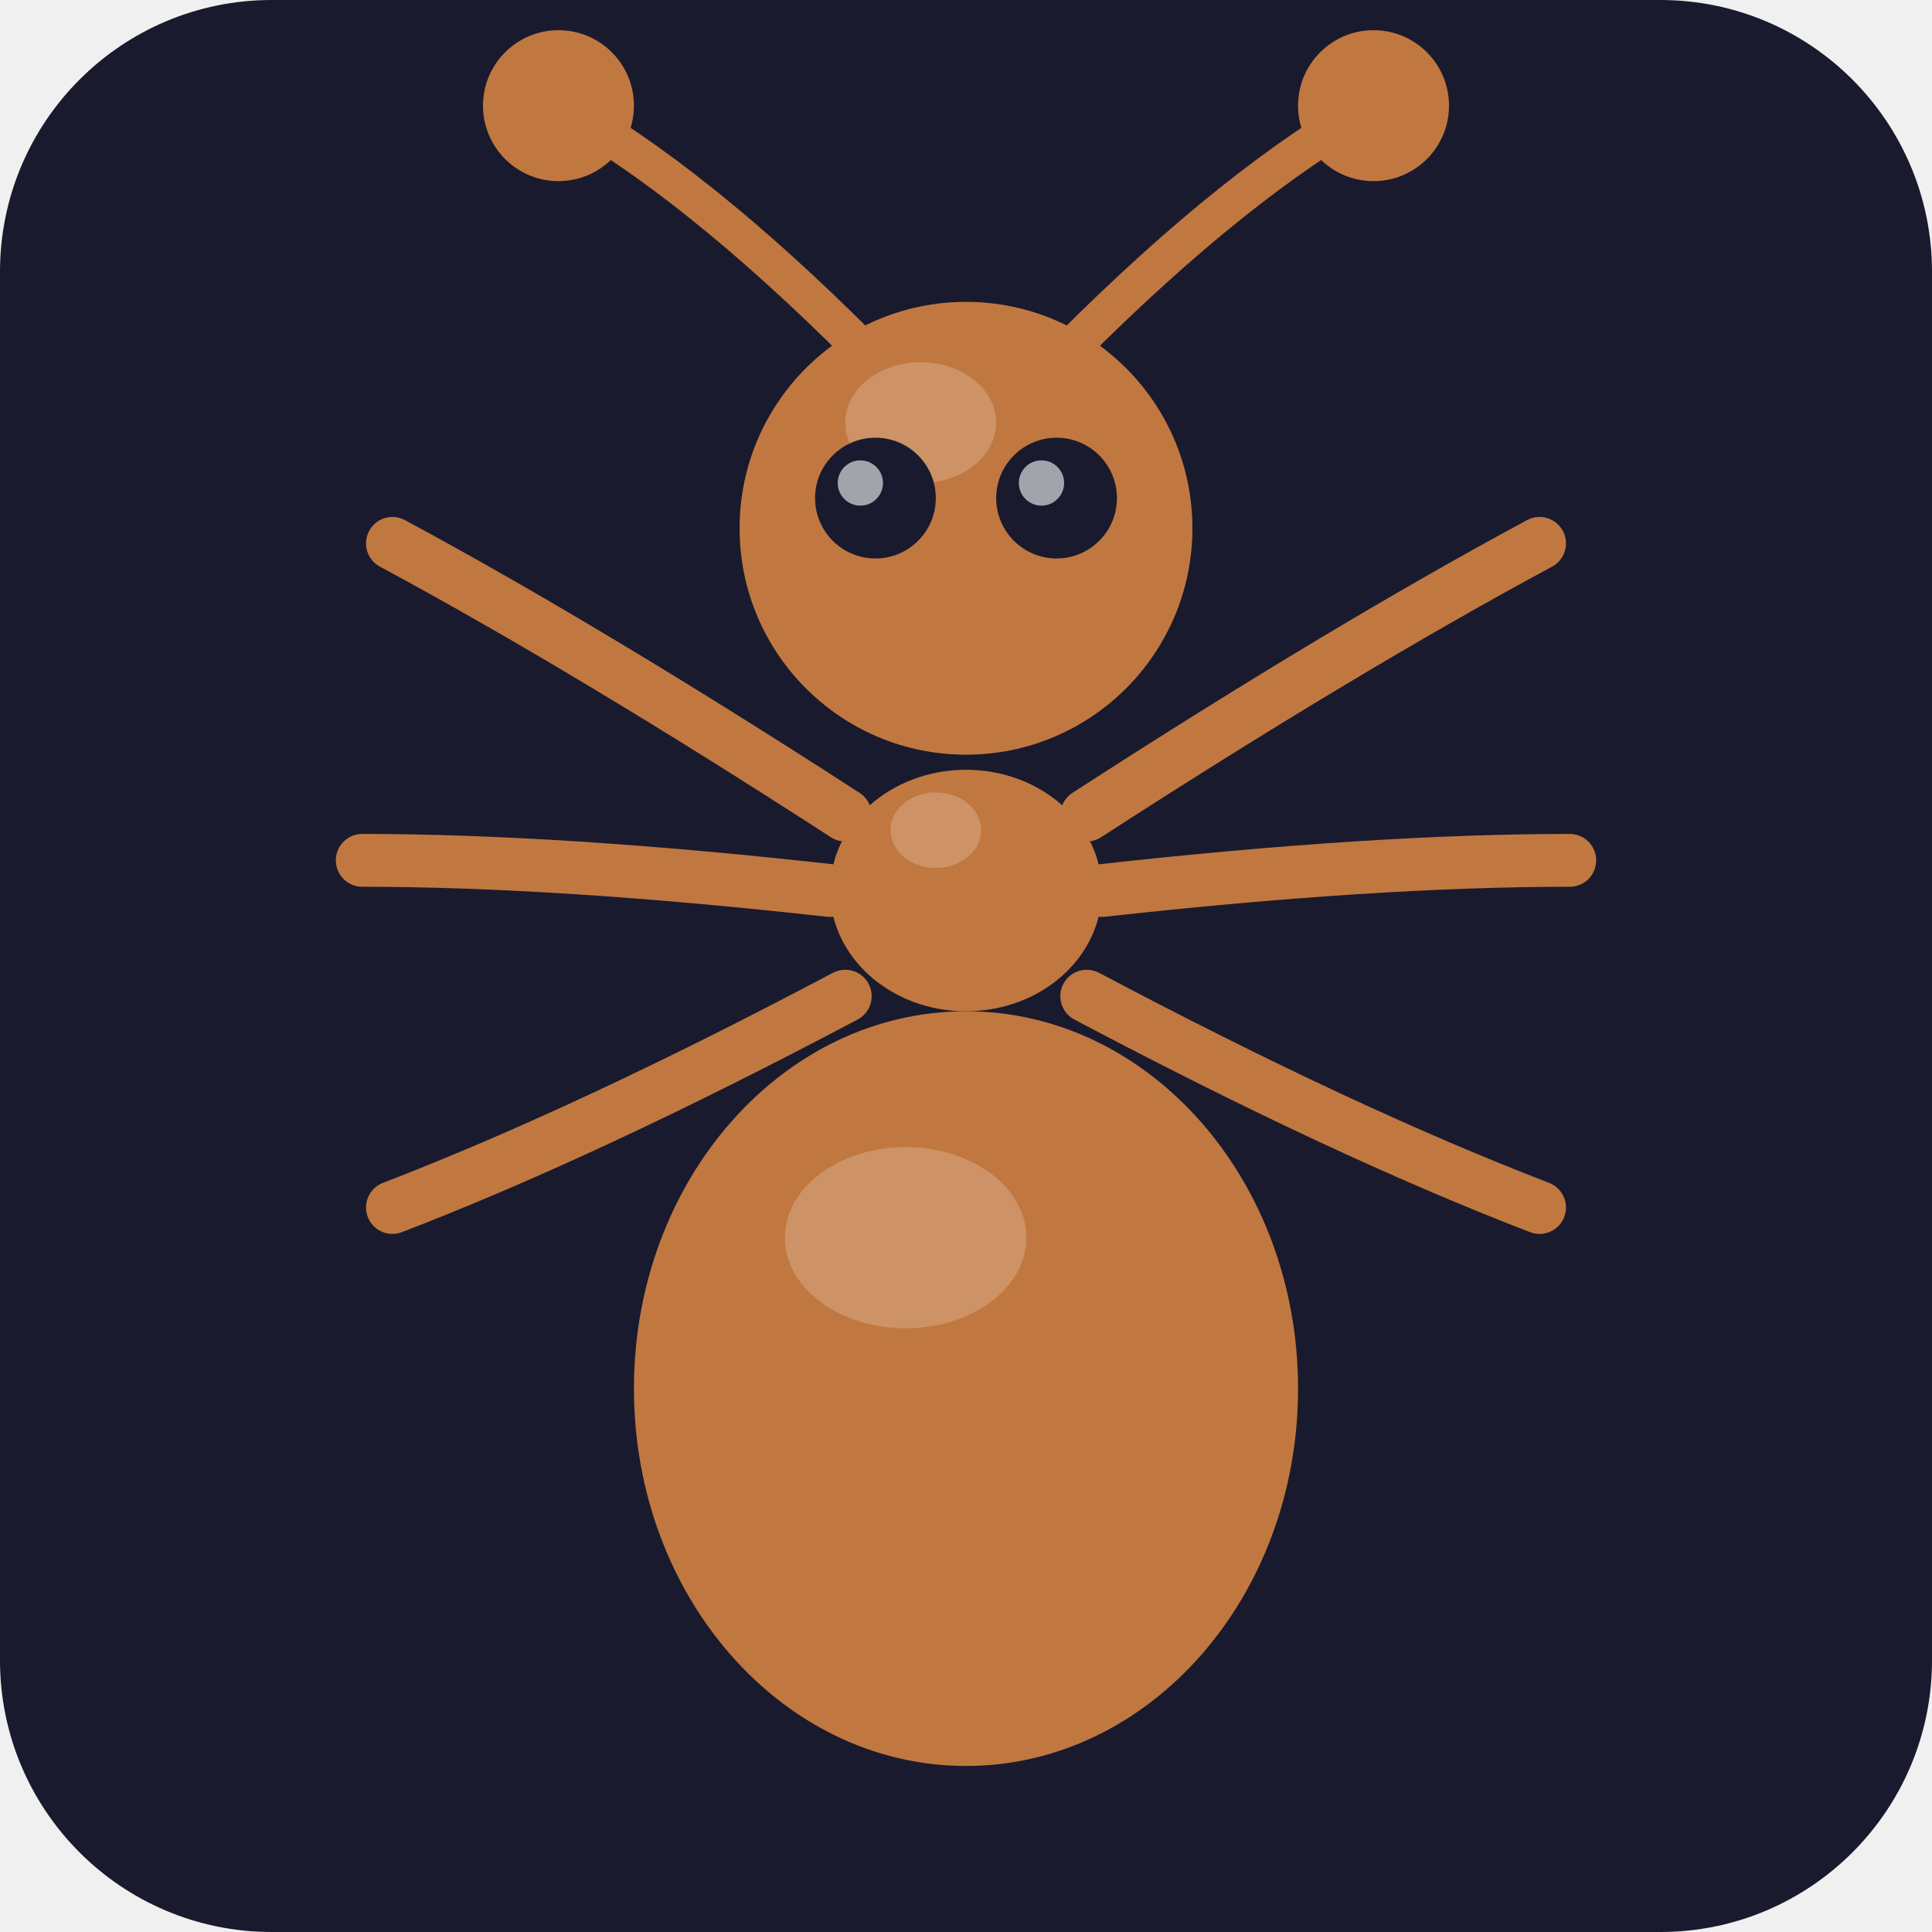
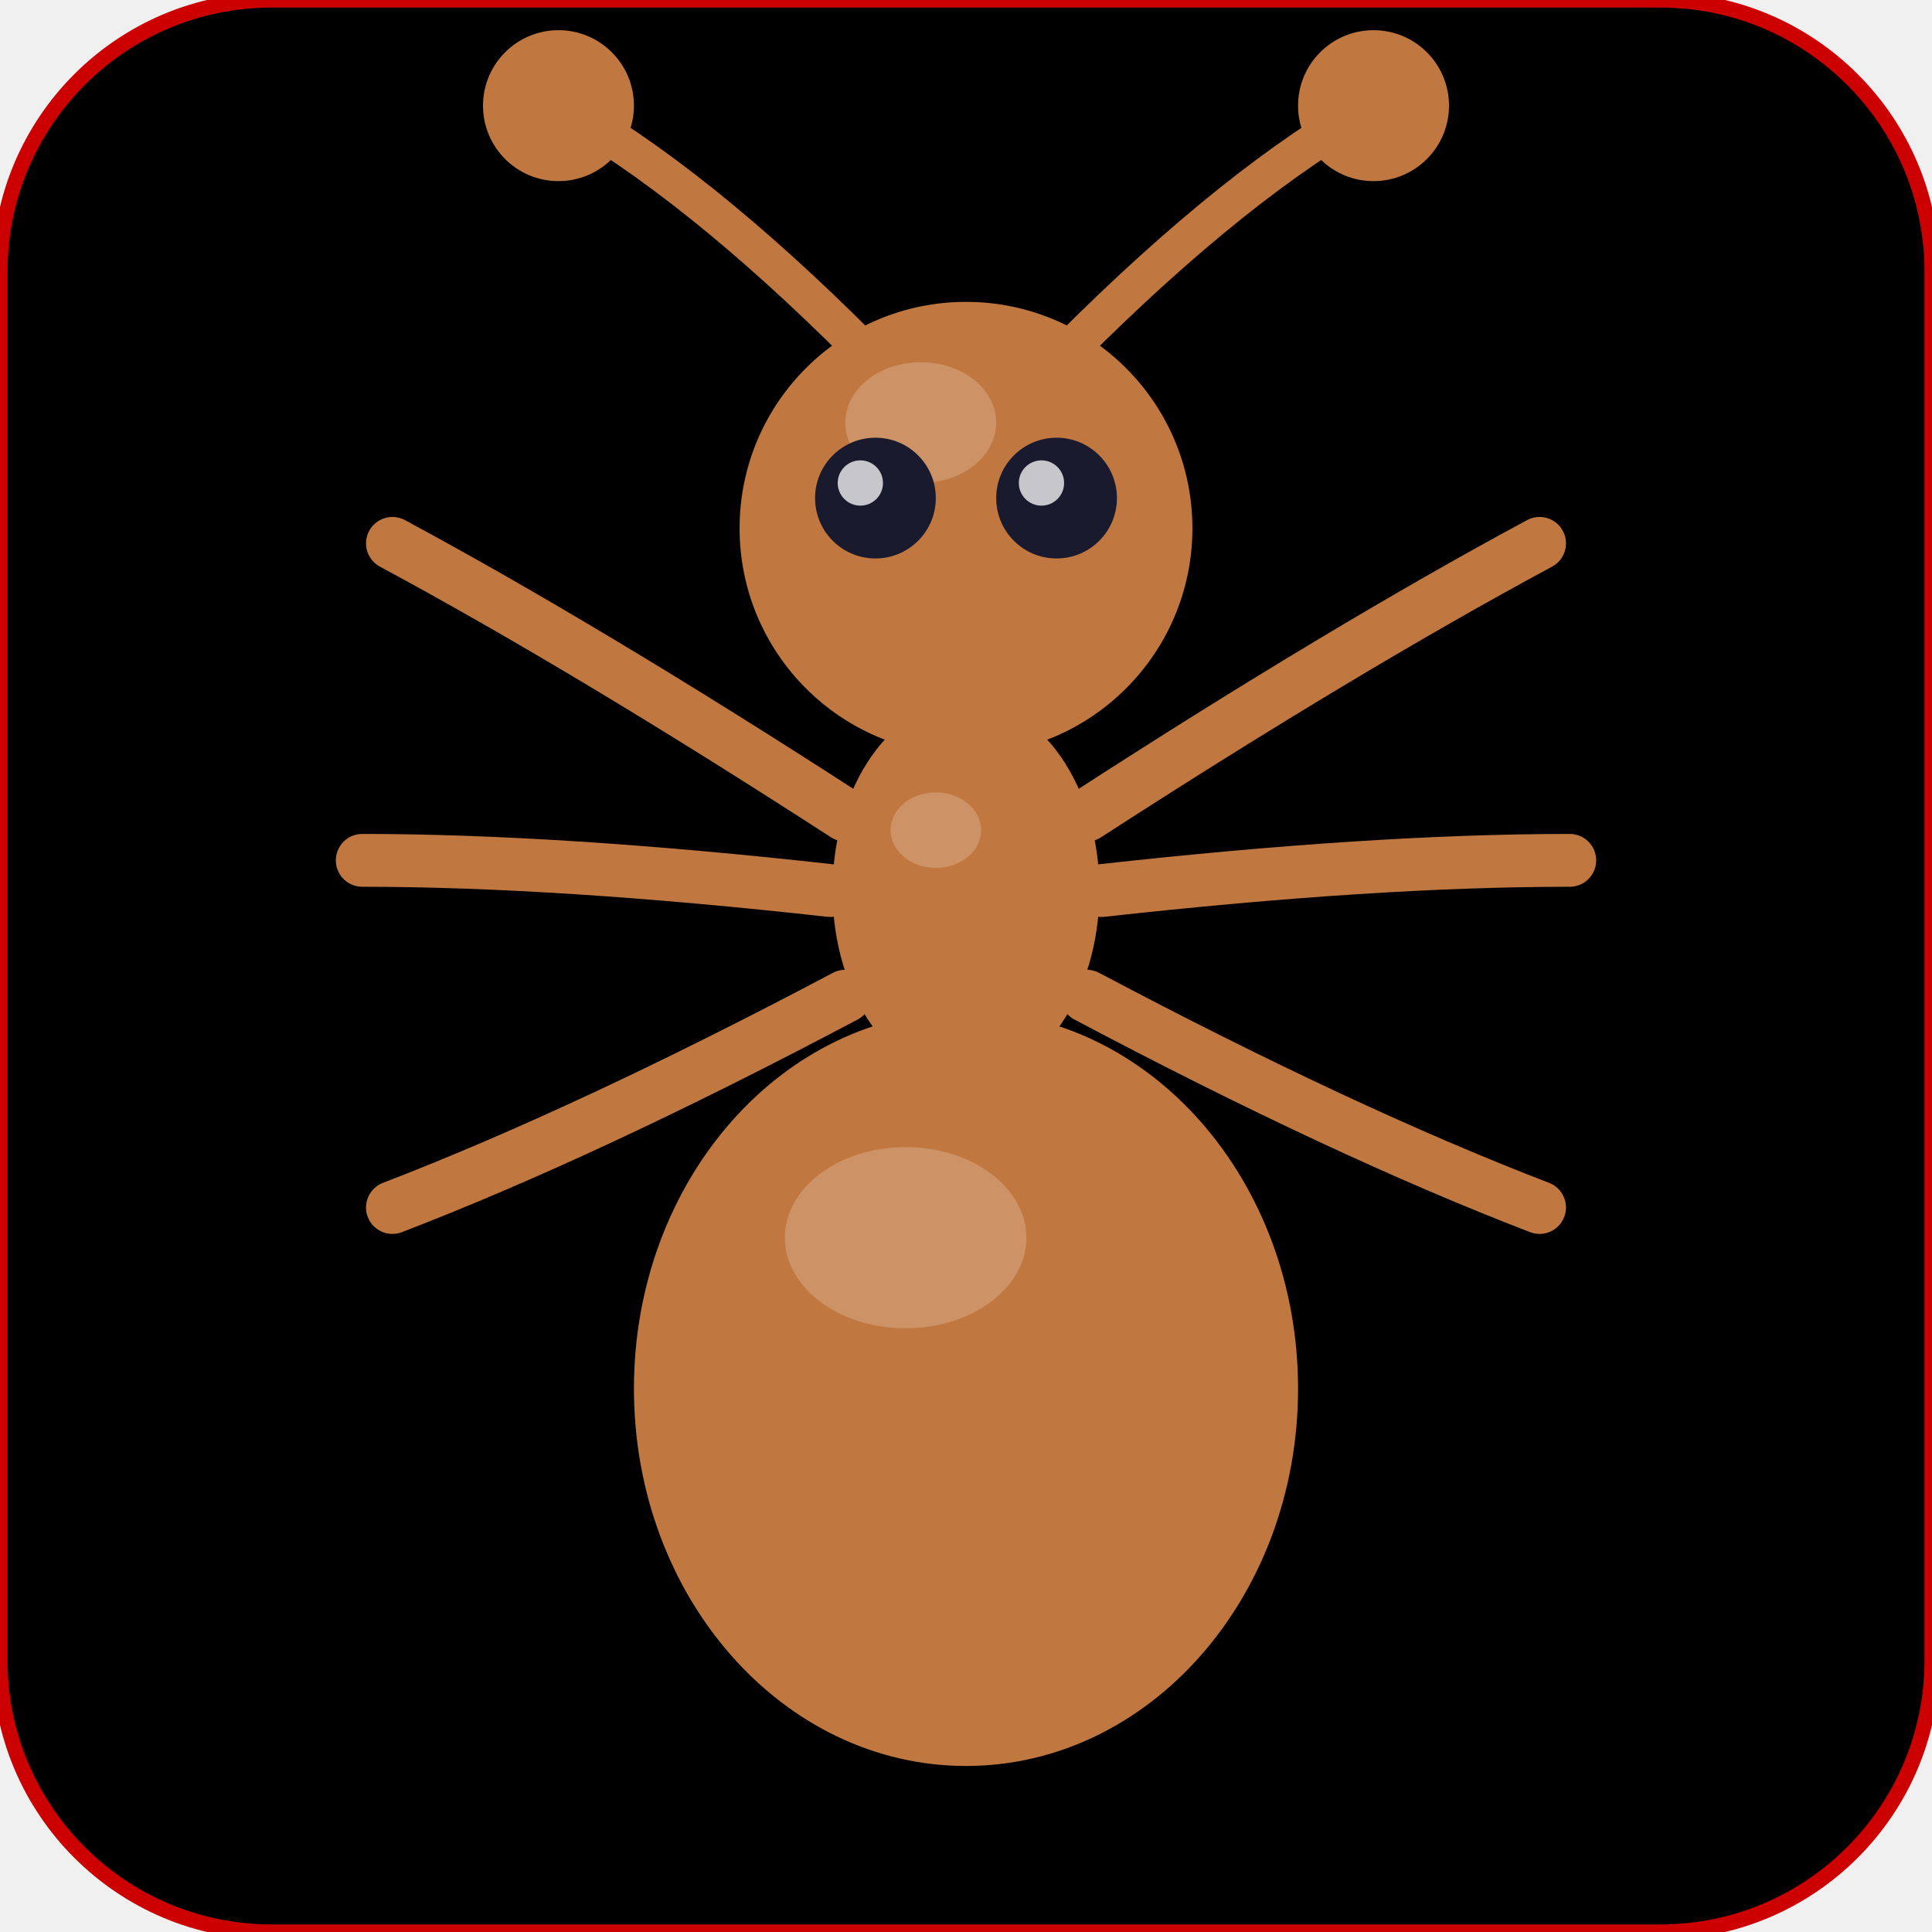
- <svg xmlns="http://www.w3.org/2000/svg" width="128" height="128" viewBox="0 0 128 128">
-   <rect width="128" height="128" rx="18" fill="#1a1a2e" />
-   <path d="M 56 54 Q 39 43 26 36" stroke="#c07840" stroke-width="3.5" stroke-linecap="round" fill="none" />
-   <path d="M 55 59 Q 37 57 24 57" stroke="#c07840" stroke-width="3.5" stroke-linecap="round" fill="none" />
-   <path d="M 56 66 Q 39 75 26 80" stroke="#c07840" stroke-width="3.5" stroke-linecap="round" fill="none" />
-   <path d="M 72 54 Q 89 43 102 36" stroke="#c07840" stroke-width="3.5" stroke-linecap="round" fill="none" />
-   <path d="M 73 59 Q 91 57 104 57" stroke="#c07840" stroke-width="3.5" stroke-linecap="round" fill="none" />
-   <path d="M 72 66 Q 89 75 102 80" stroke="#c07840" stroke-width="3.5" stroke-linecap="round" fill="none" />
-   <path d="M 57 23 Q 46 12 37 7" stroke="#c07840" stroke-width="2.5" stroke-linecap="round" fill="none" />
-   <path d="M 71 23 Q 82 12 91 7" stroke="#c07840" stroke-width="2.5" stroke-linecap="round" fill="none" />
-   <circle cx="37" cy="7" r="5" fill="#c07840" />
-   <circle cx="91" cy="7" r="5" fill="#c07840" />
-   <ellipse cx="64" cy="92" rx="22" ry="25" fill="#c07840" />
-   <ellipse cx="60" cy="82" rx="8" ry="6" fill="white" opacity="0.2" />
-   <ellipse cx="64" cy="59" rx="9" ry="8" fill="#c07840" />
-   <ellipse cx="62" cy="55" rx="3" ry="2.5" fill="white" opacity="0.2" />
-   <circle cx="64" cy="35" r="15" fill="#c07840" />
-   <ellipse cx="61" cy="28" rx="5" ry="4" fill="white" opacity="0.2" />
-   <circle cx="58" cy="33" r="4" fill="#1a1a2e" />
-   <circle cx="70" cy="33" r="4" fill="#1a1a2e" />
-   <circle cx="57" cy="32" r="1.5" fill="white" opacity="0.6" />
-   <circle cx="69" cy="32" r="1.5" fill="white" opacity="0.6" />
+ <svg xmlns="http://www.w3.org/2000/svg" width="128" height="128" viewBox="0 0 128 128" version="1.1" id="svg16">
+   <defs id="defs16" />
+   <rect width="128" height="128" rx="18" fill="#1a1a2e" id="rect1" style="fill:#000000;fill-opacity:1;stroke:#cc0000;stroke-opacity:1" />
+   <path d="M 56 54 Q 39 43 26 36" stroke="#c07840" stroke-width="3.5" stroke-linecap="round" fill="none" id="path1" />
+   <path d="M 55 59 Q 37 57 24 57" stroke="#c07840" stroke-width="3.5" stroke-linecap="round" fill="none" id="path2" />
+   <path d="M 56 66 Q 39 75 26 80" stroke="#c07840" stroke-width="3.5" stroke-linecap="round" fill="none" id="path3" />
+   <path d="M 72 54 Q 89 43 102 36" stroke="#c07840" stroke-width="3.5" stroke-linecap="round" fill="none" id="path4" />
+   <path d="M 73 59 Q 91 57 104 57" stroke="#c07840" stroke-width="3.5" stroke-linecap="round" fill="none" id="path5" />
+   <path d="M 72 66 Q 89 75 102 80" stroke="#c07840" stroke-width="3.5" stroke-linecap="round" fill="none" id="path6" />
+   <path d="M 57 23 Q 46 12 37 7" stroke="#c07840" stroke-width="2.5" stroke-linecap="round" fill="none" id="path7" />
+   <path d="M 71 23 Q 82 12 91 7" stroke="#c07840" stroke-width="2.5" stroke-linecap="round" fill="none" id="path8" />
+   <circle cx="37" cy="7" r="5" fill="#c07840" id="circle8" />
+   <circle cx="91" cy="7" r="5" fill="#c07840" id="circle9" />
+   <ellipse cx="64" cy="92" rx="22" ry="25" fill="#c07840" id="ellipse9" />
+   <ellipse cx="60" cy="82" rx="8" ry="6" fill="white" opacity="0.2" id="ellipse10" />
+   <ellipse cx="64" cy="59" rx="8.841" ry="12.6" fill="#c07840" id="ellipse11" style="stroke-width:1.244" />
+   <ellipse cx="62" cy="55" rx="3" ry="2.5" fill="white" opacity="0.2" id="ellipse12" />
+   <circle cx="64" cy="35" r="15" fill="#c07840" id="circle12" />
+   <ellipse cx="61" cy="28" rx="5" ry="4" fill="white" opacity="0.2" id="ellipse13" />
+   <circle cx="58" cy="33" r="4" fill="#1a1a2e" id="circle13" />
+   <circle cx="70" cy="33" r="4" fill="#1a1a2e" id="circle14" />
+   <circle cx="57" cy="32" r="1.5" fill="white" opacity="0.6" id="circle15" style="opacity:0.75" />
+   <circle cx="69" cy="32" r="1.5" fill="white" opacity="0.6" id="circle16" style="opacity:0.75" />
</svg>
